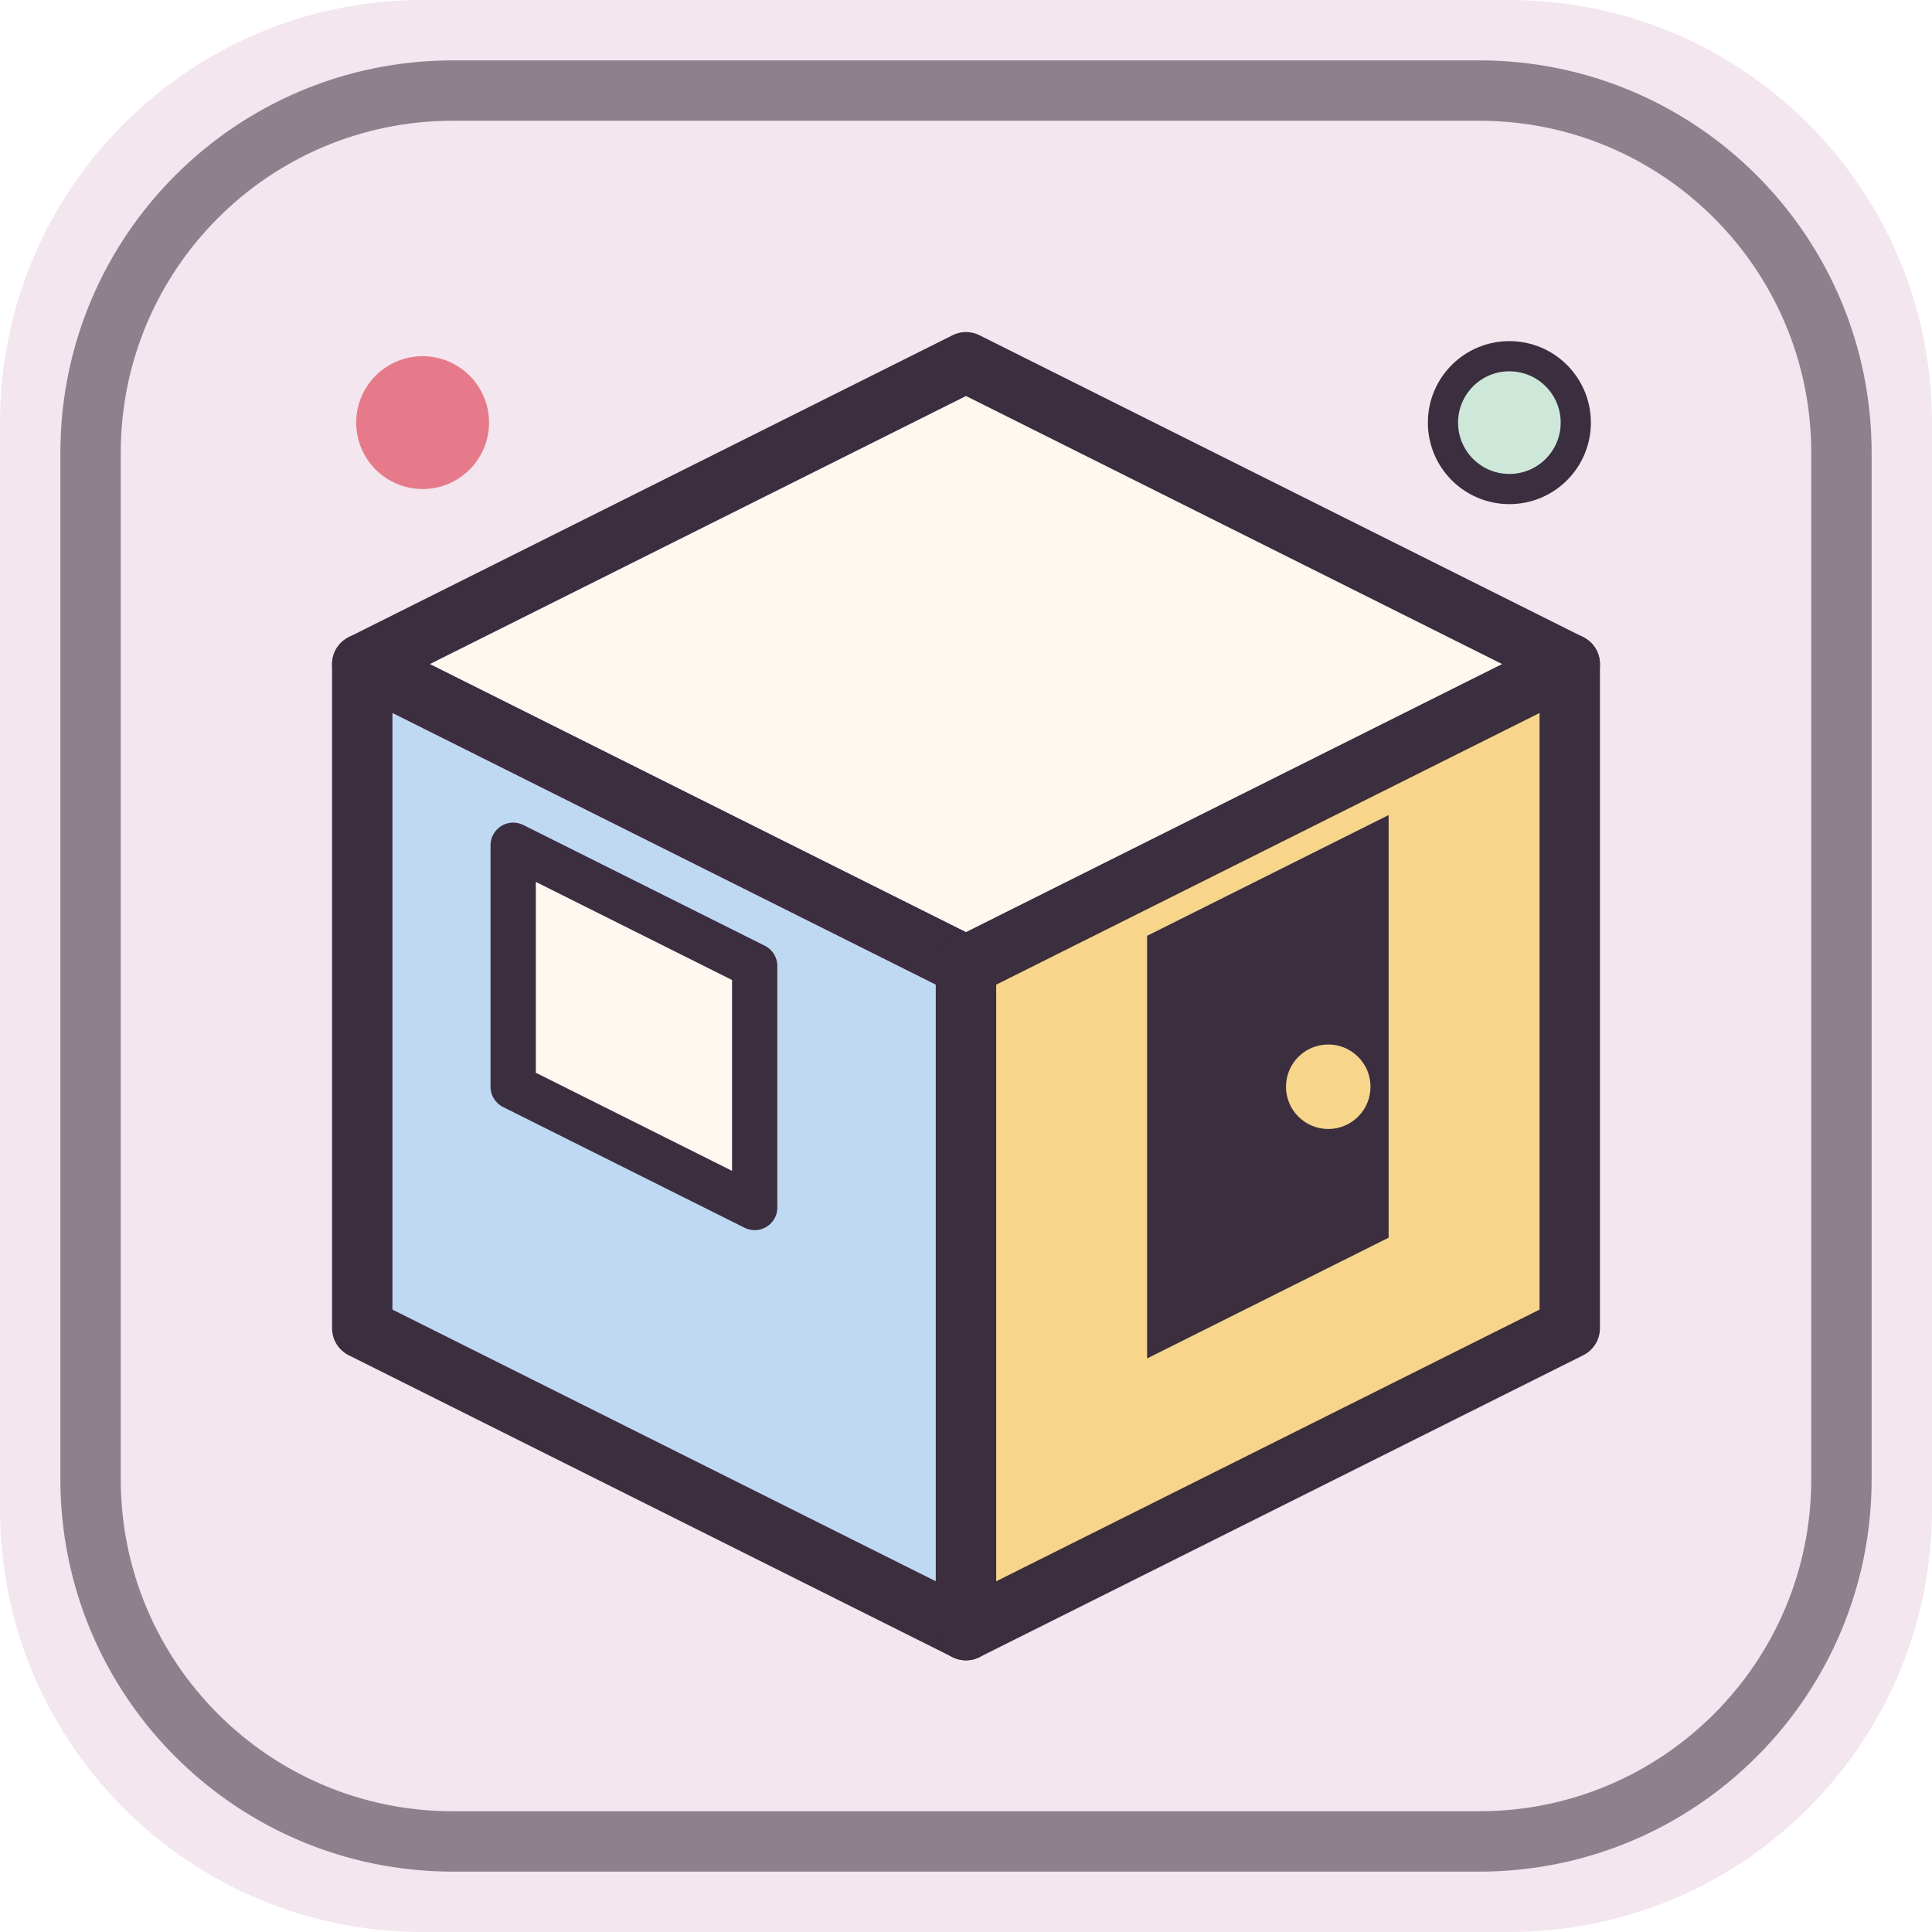
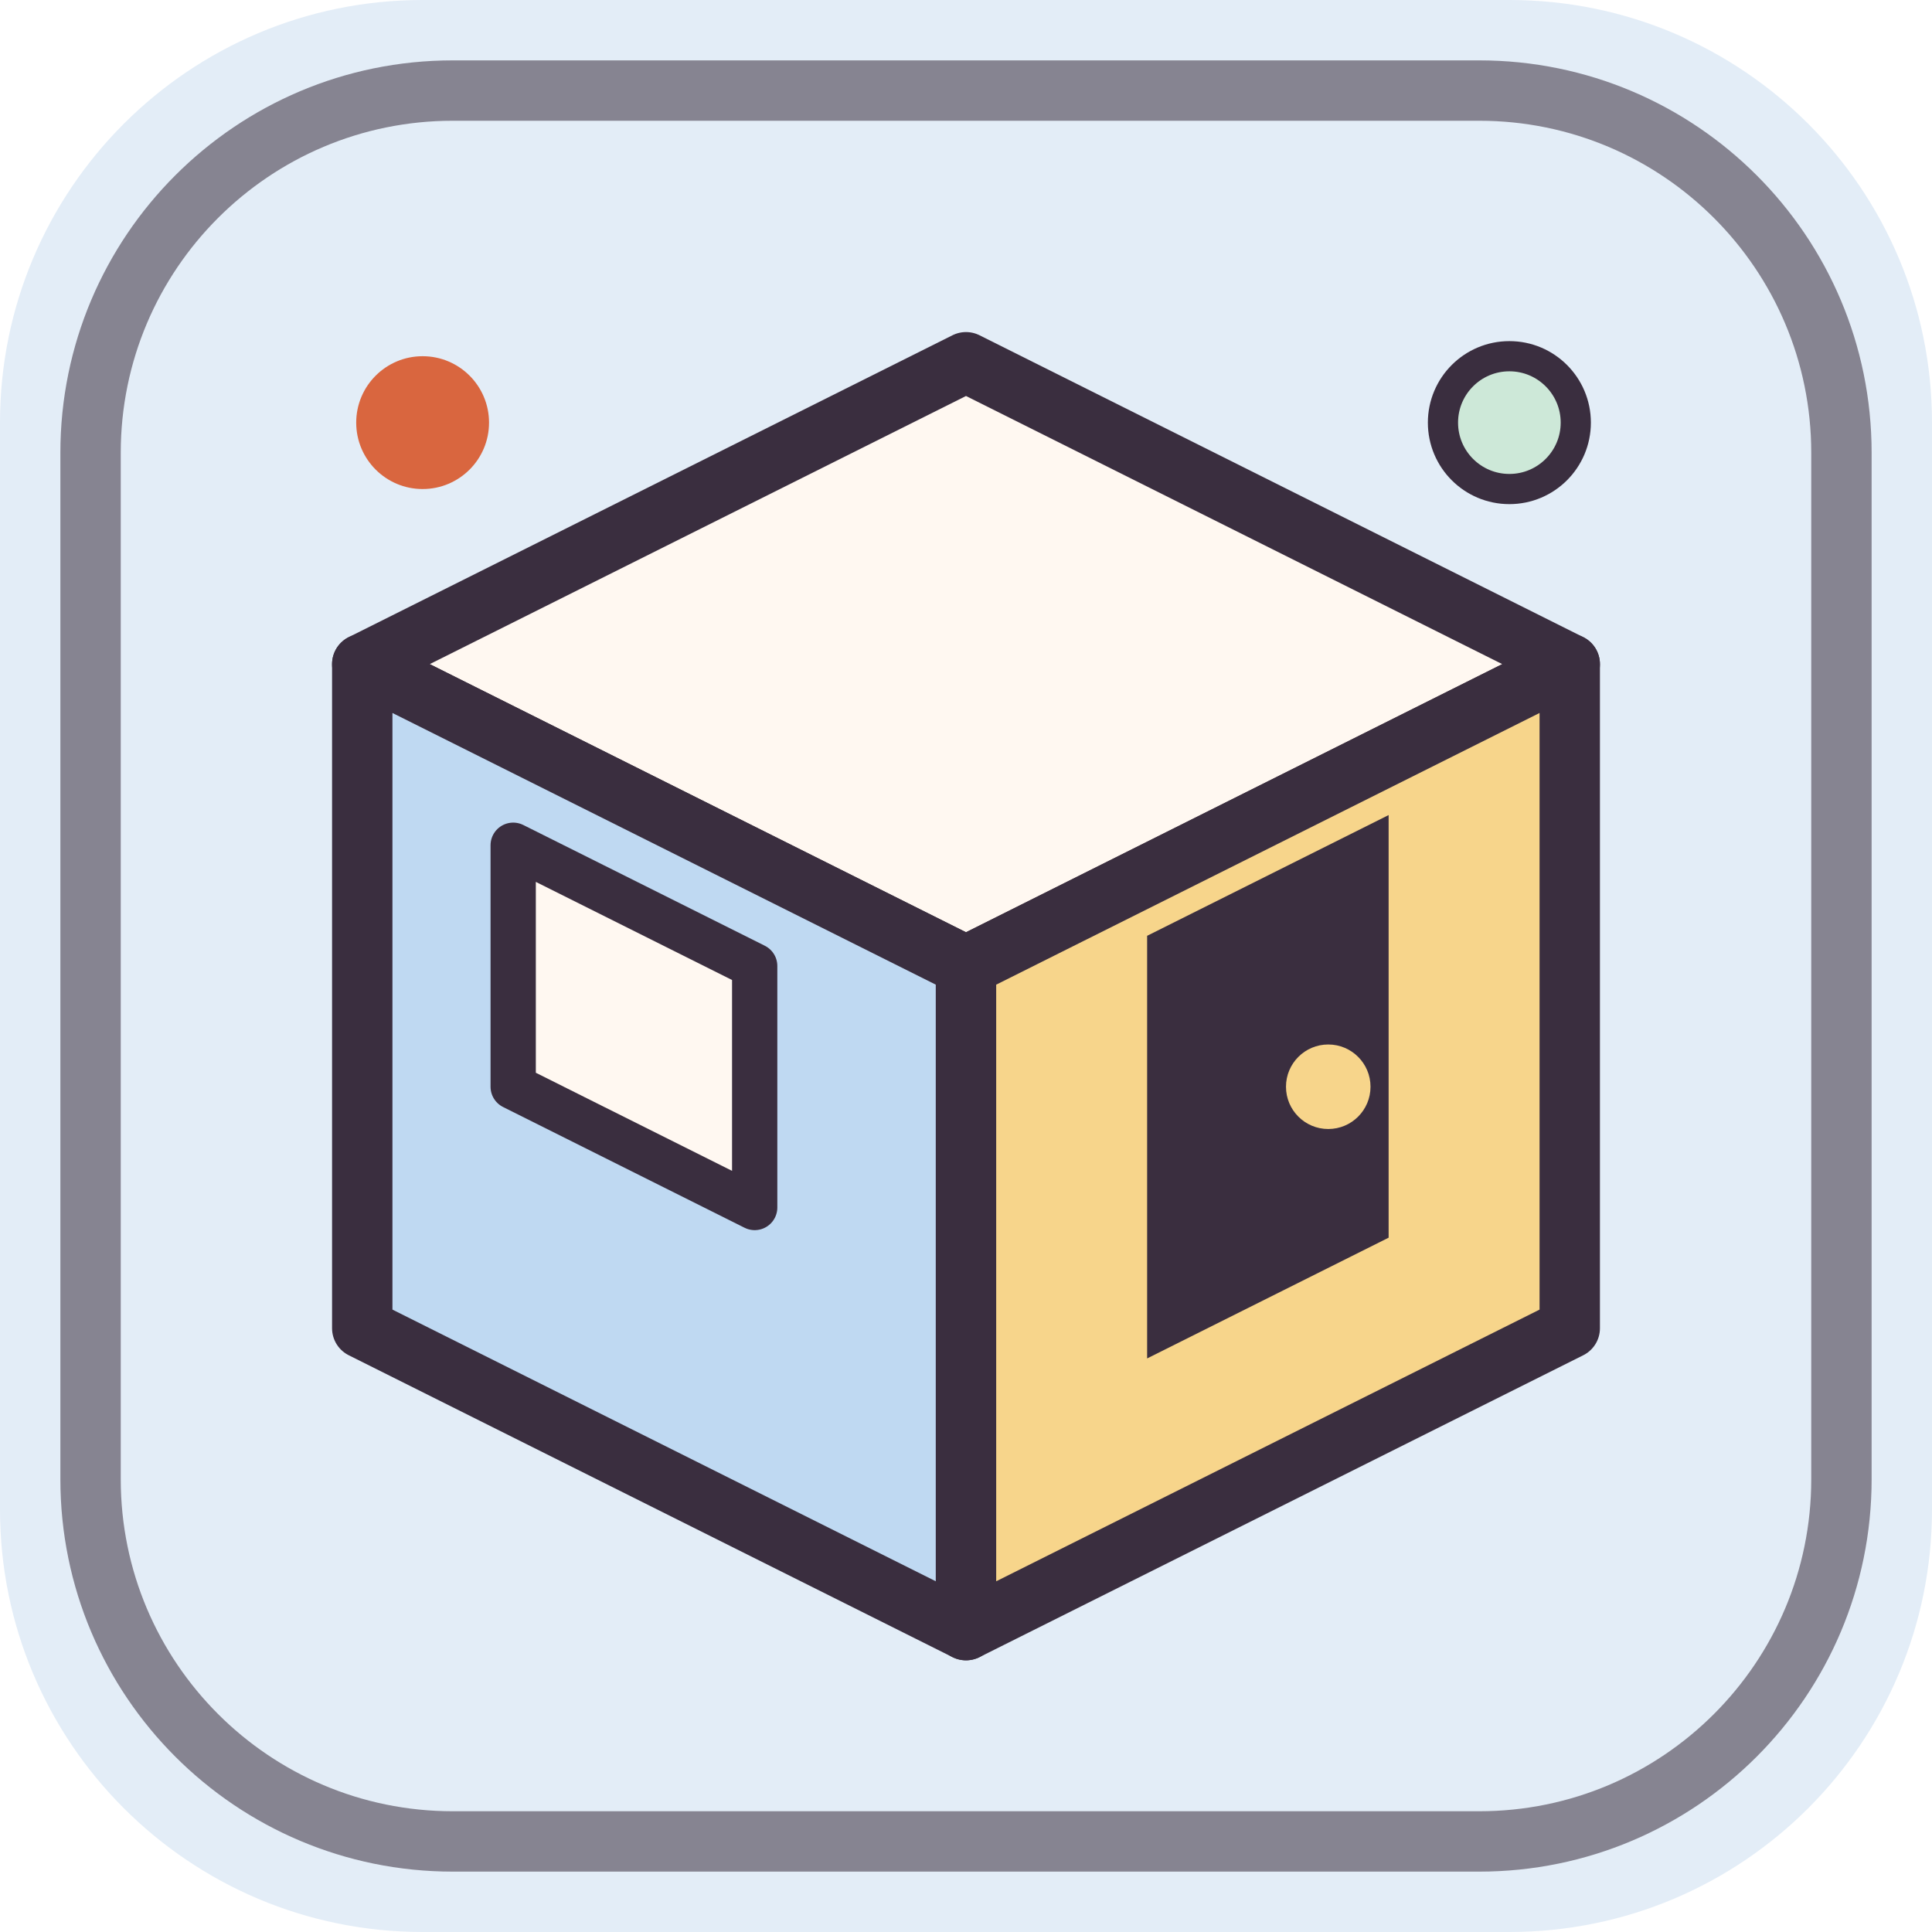
<svg xmlns="http://www.w3.org/2000/svg" viewBox="0 0 64 64">
-   <rect width="64" height="64" rx="14" fill="#F3E6EE" />
+   <rect width="64" height="64" rx="14" fill="#E3EDF7" />
  <rect x="3" y="3" width="58" height="58" rx="12" fill="none" stroke="#3A2E3F" stroke-opacity=".55" stroke-width="2" />
  <polygon points="32,12 52,22 32,32 12,22" fill="#FFF8F1" stroke="#3A2E3F" stroke-width="2" stroke-linejoin="round" />
  <polygon points="12,22 32,32 32,54 12,44" fill="#BFD9F2" stroke="#3A2E3F" stroke-width="2" stroke-linejoin="round" />
  <polygon points="32,32 52,22 52,44 32,54" fill="#F7D58B" stroke="#3A2E3F" stroke-width="2" stroke-linejoin="round" />
  <polygon points="38,31 46,27 46,41 38,45" fill="#3A2E3F" />
  <circle cx="44" cy="36" r="1.4" fill="#F7D58B" />
  <polygon points="17,28 25,32 25,40 17,36" fill="#FFF8F1" stroke="#3A2E3F" stroke-width="1.5" stroke-linejoin="round" />
-   <circle cx="14" cy="14" r="2.2" fill="#E67A8A" />
+   <circle cx="14" cy="14" r="2.2" fill="#D9663F" />
  <circle cx="50" cy="14" r="2.2" fill="#CDE8D8" stroke="#3A2E3F" stroke-width="1" />
</svg>
